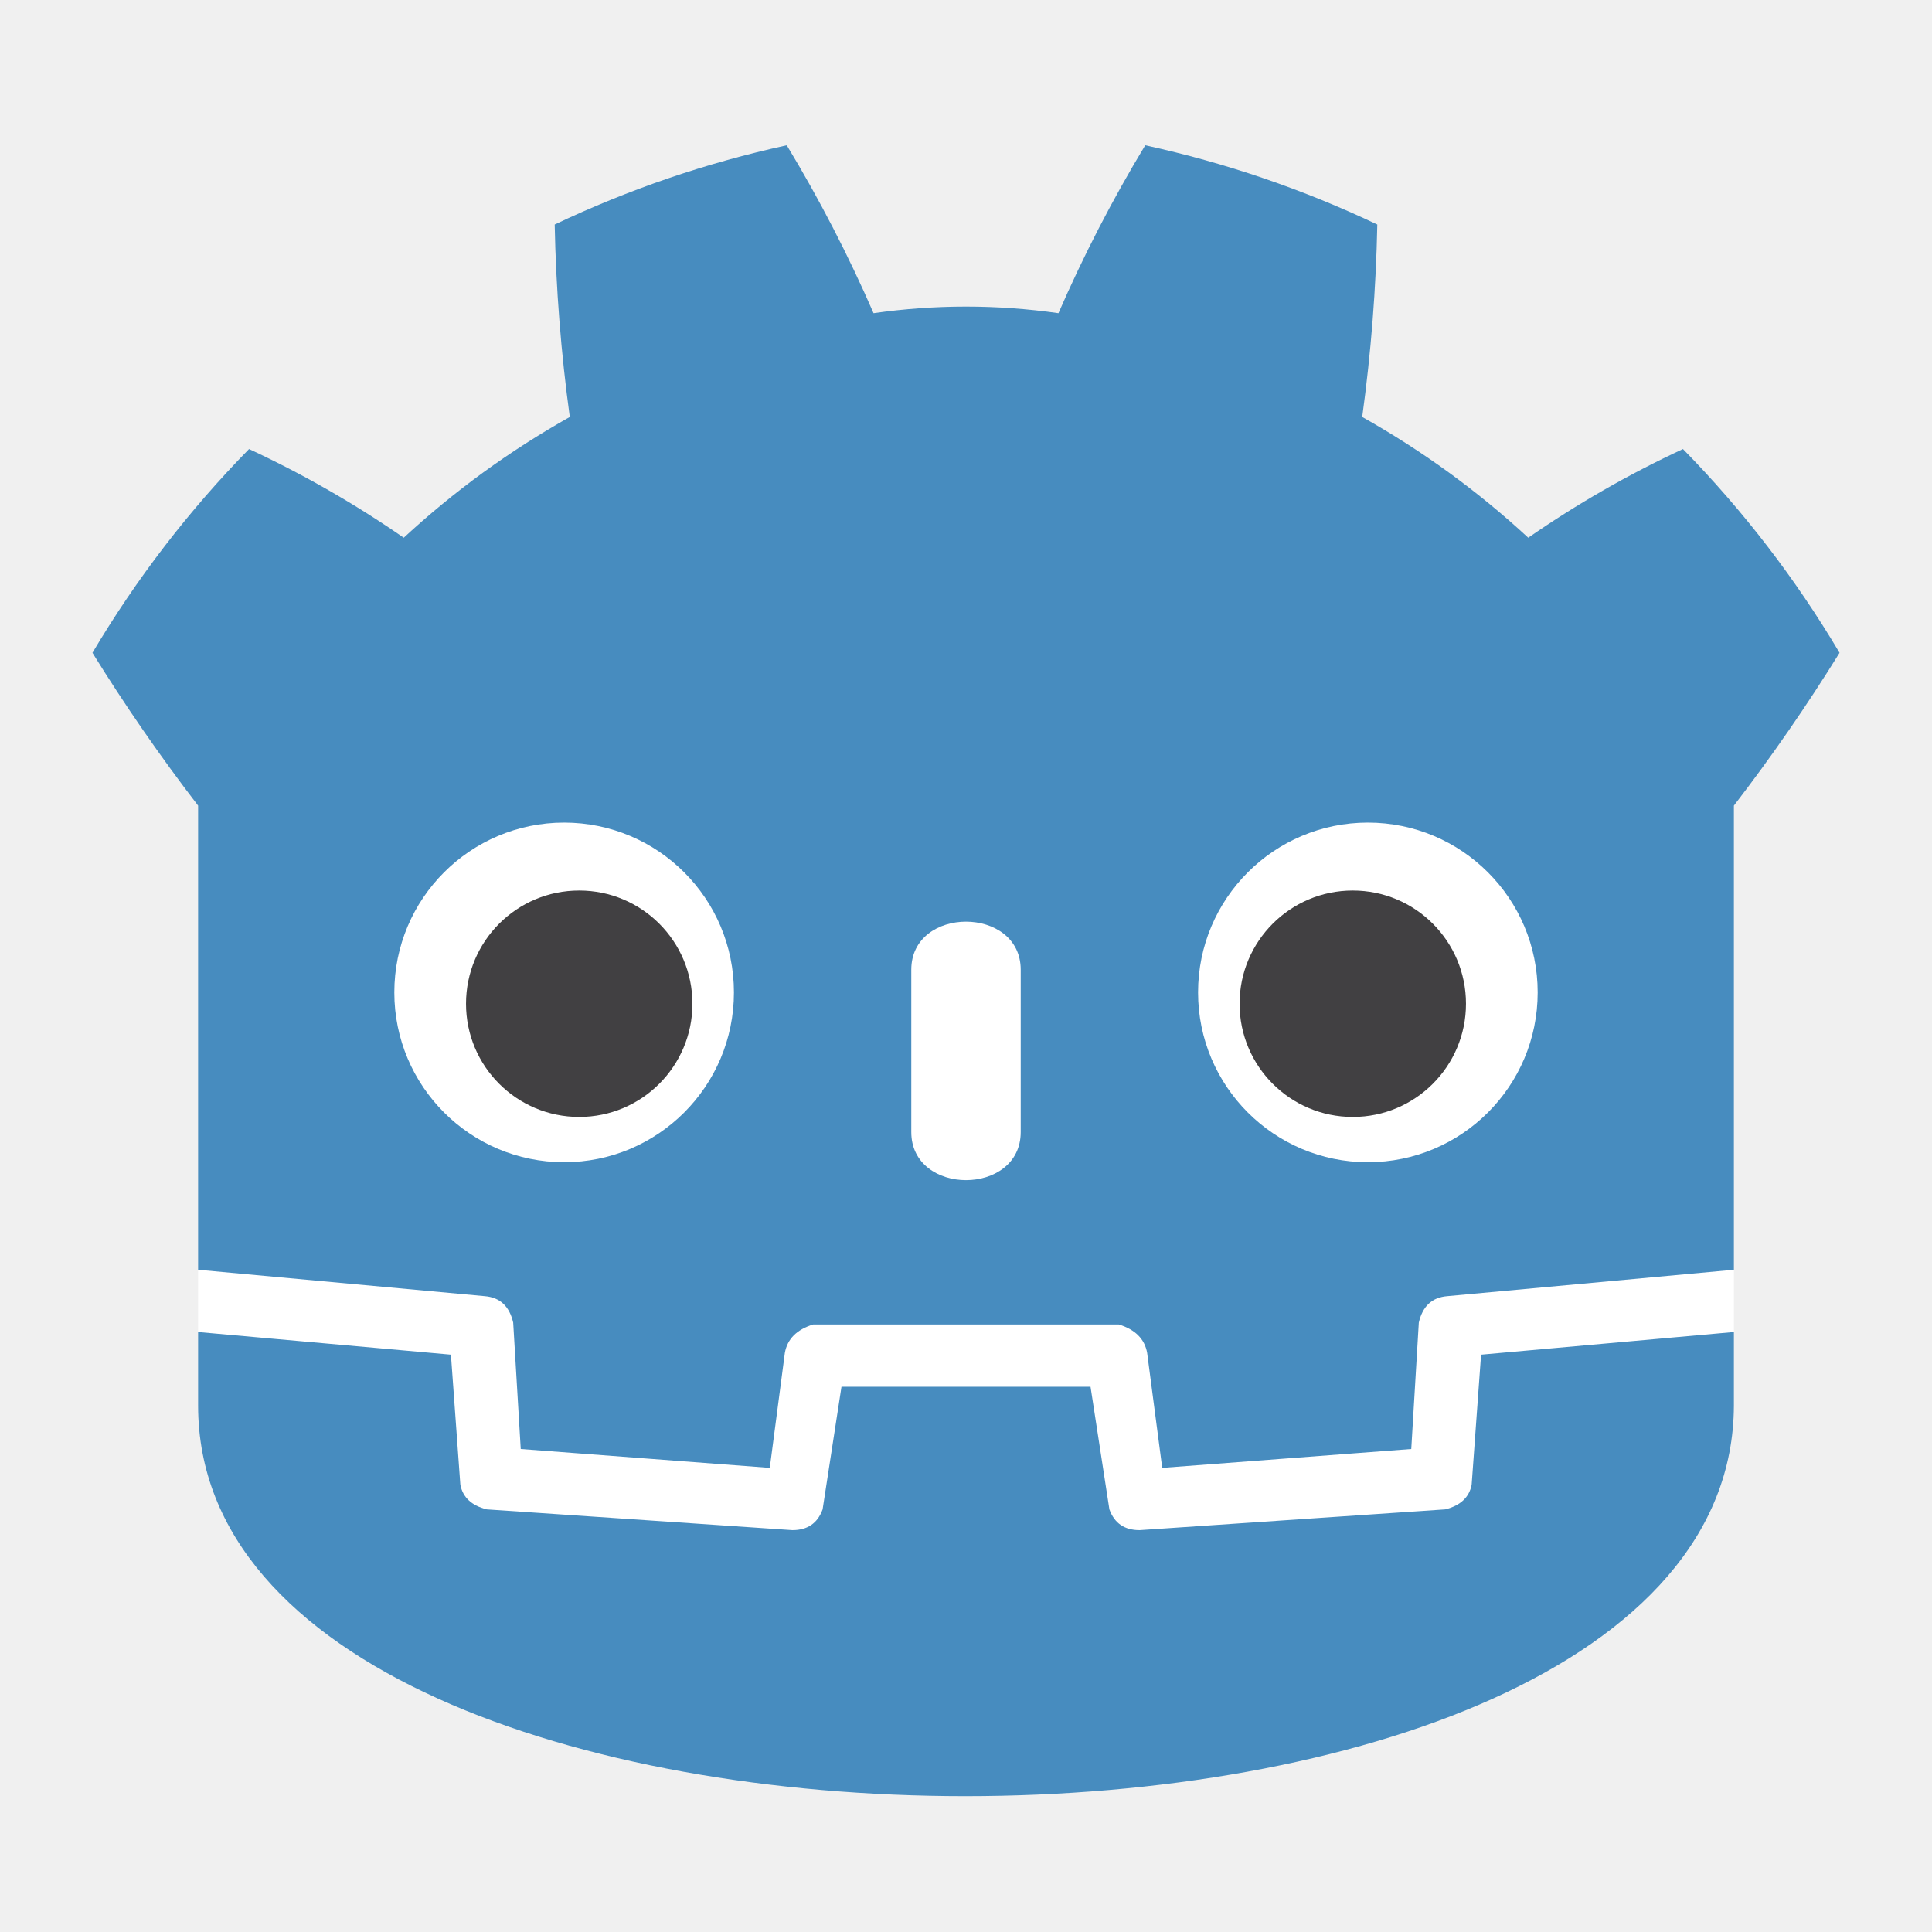
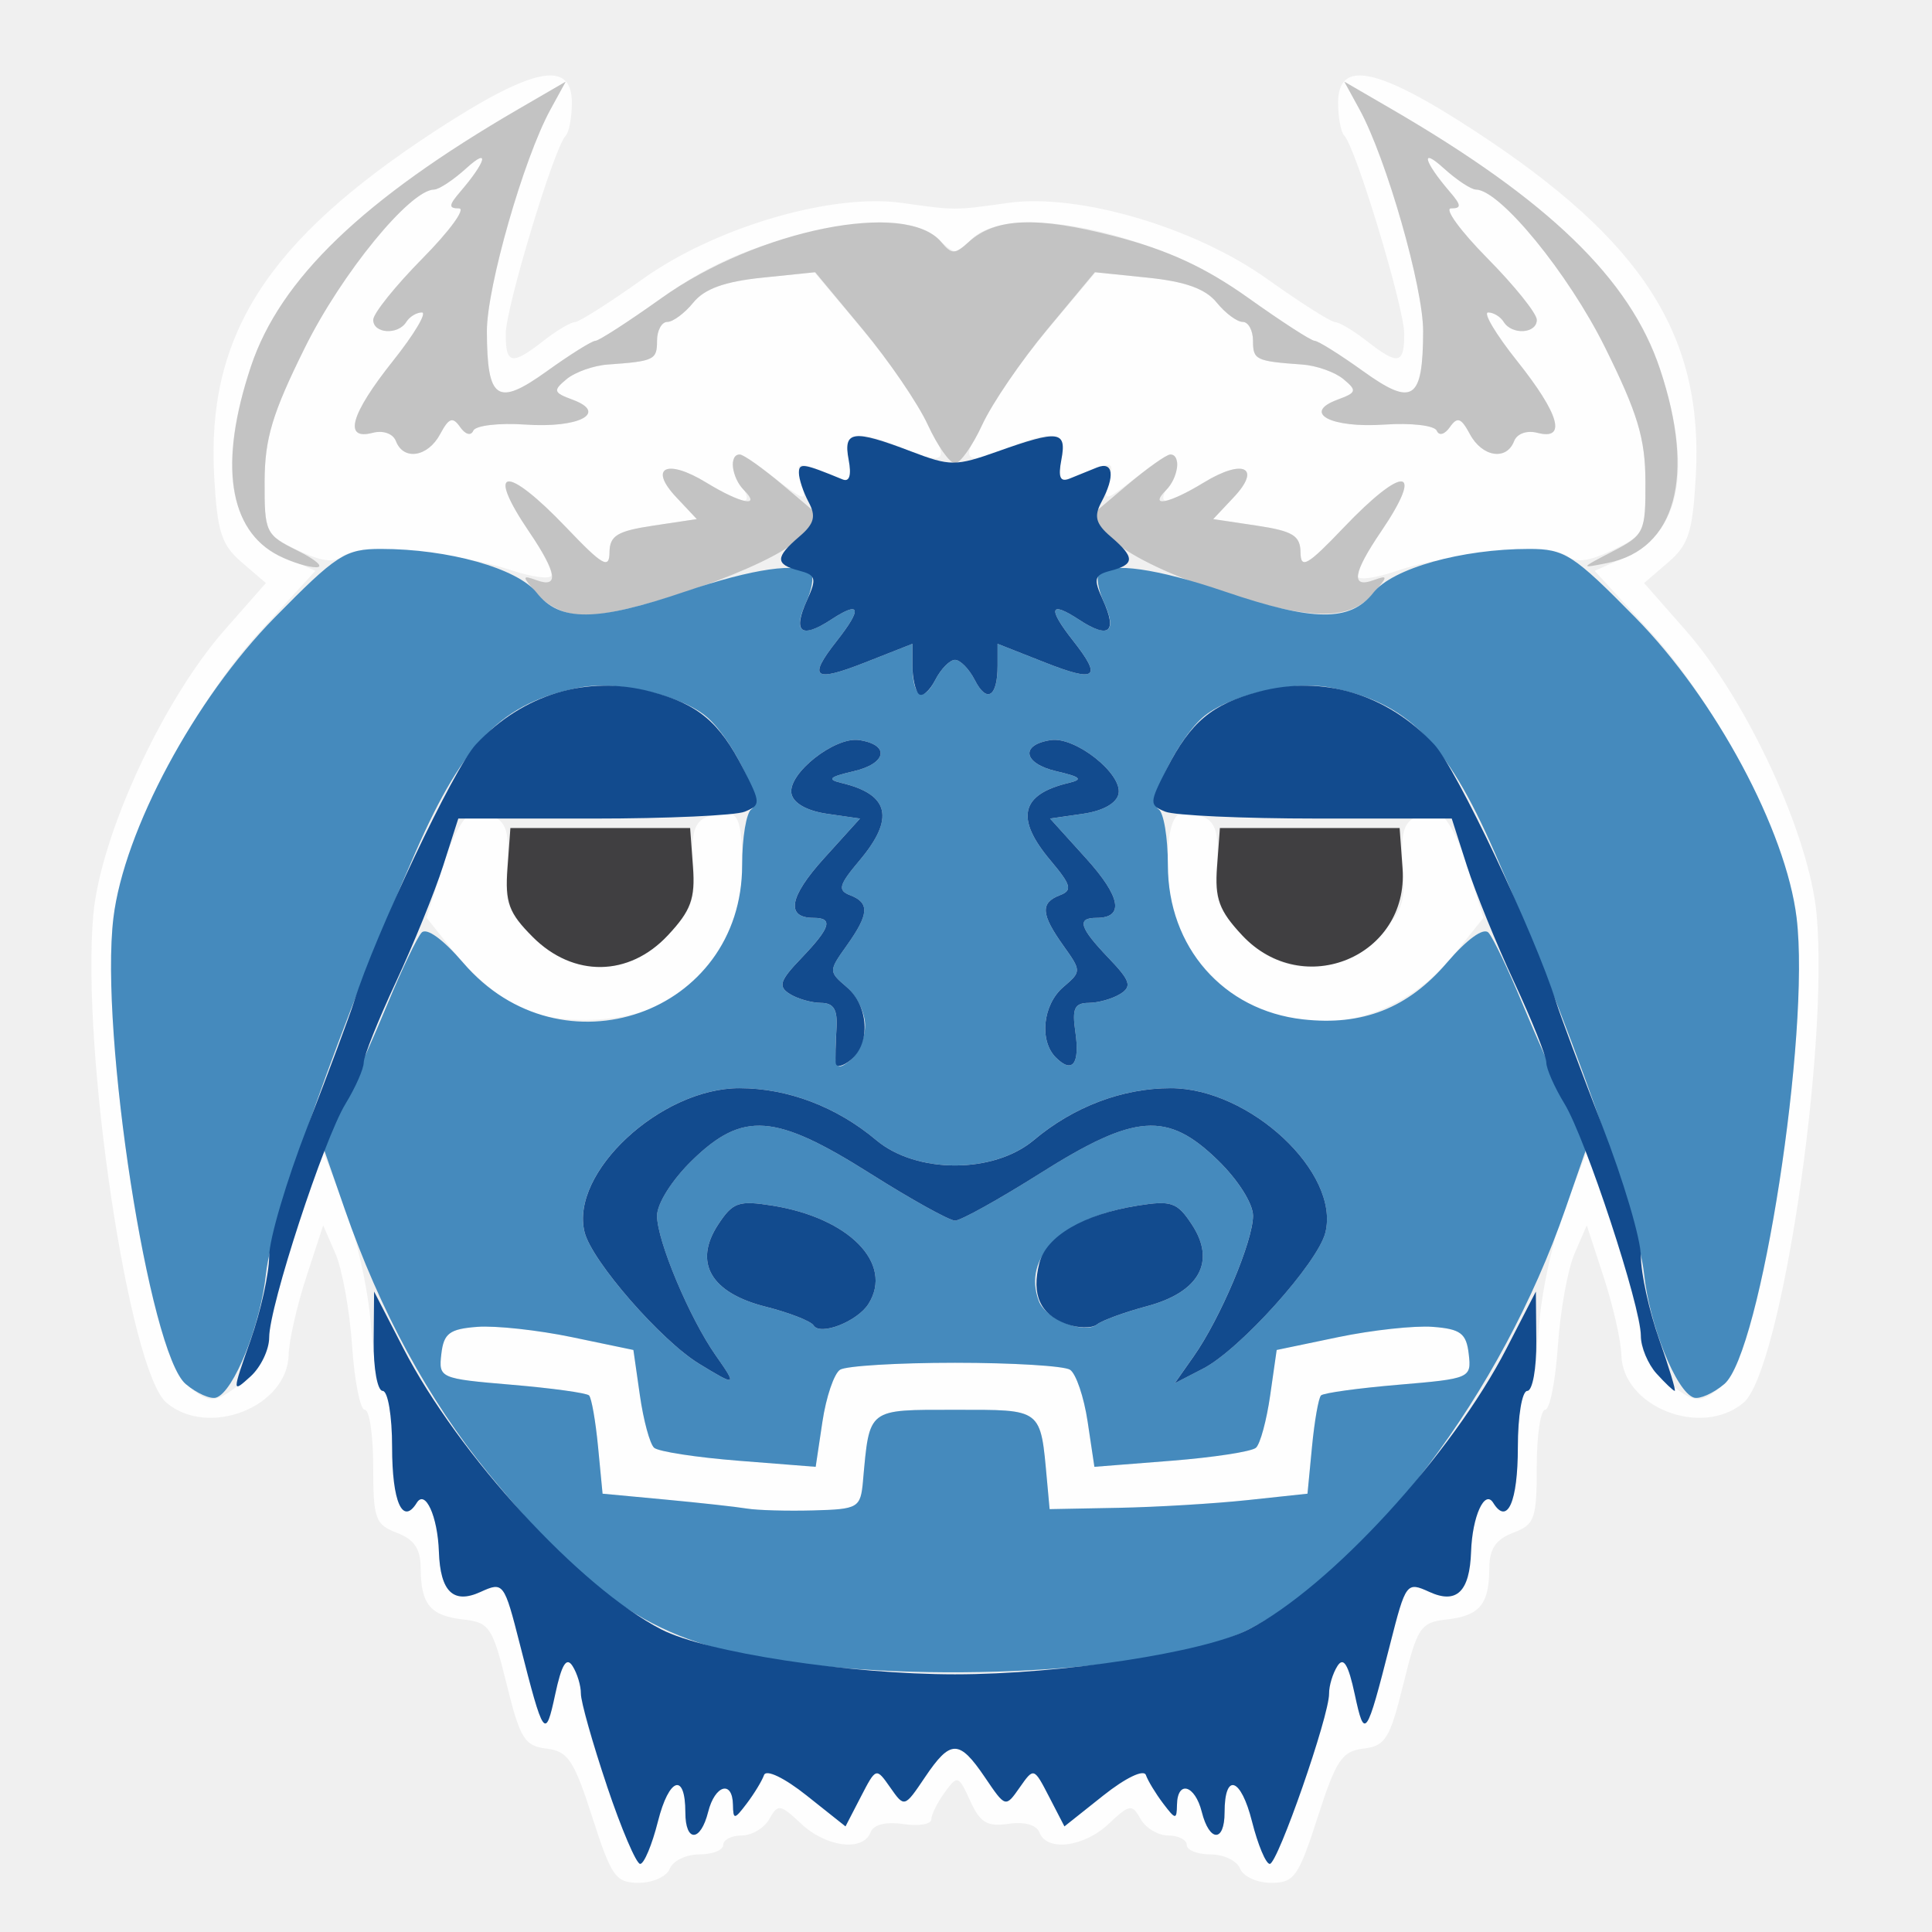
- <svg xmlns="http://www.w3.org/2000/svg" width="1024" height="1024">
-   <g fill="#fff">
-     <path d="M105 673v33q407 354 814 0v-33z" />
-     <path fill="#478cbf" d="m105 673 152 14q12 1 15 14l4 67 132 10 8-61q2-11 15-15h162q13 4 15 15l8 61 132-10 4-67q3-13 15-14l152-14V427q30-39 56-81-35-59-83-108-43 20-82 47-40-37-88-64 7-51 8-102-59-28-123-42-26 43-46 89-49-7-98 0-20-46-46-89-64 14-123 42 1 51 8 102-48 27-88 64-39-27-82-47-48 49-83 108 26 42 56 81zm0 33v39c0 276 813 276 814 0v-39l-134 12-5 69q-2 10-14 13l-162 11q-12 0-16-11l-10-65H446l-10 65q-4 11-16 11l-162-11q-12-3-14-13l-5-69z" />
-     <path d="M483 600c0 34 58 34 58 0v-86c0-34-58-34-58 0z" />
-     <circle cx="725" cy="526" r="90" />
-     <circle cx="299" cy="526" r="90" />
-   </g>
-   <g fill="#414042">
-     <circle cx="307" cy="532" r="60" />
-     <circle cx="717" cy="532" r="60" />
+ <svg xmlns="http://www.w3.org/2000/svg" width="1024" height="1024" version="1.1" id="svg6">
+   <defs id="defs6" />
+   <g id="g4-5" transform="matrix(5.980922,0,0,5.980922,-123.4515,-337.3147)" style="display:inline">
+     <path style="display:inline;fill:#fefefe" d="m 73.13,217.435 c -1.63,-5.06 -2.157,-5.85 -4.06,-6.078 -1.94,-0.233 -2.34,-0.879 -3.532,-5.711 -1.251,-5.071 -1.519,-5.469 -3.856,-5.734 -2.917,-0.331 -3.745,-1.333 -3.762,-4.556 -0.009,-1.704 -0.574,-2.539 -2.109,-3.123 -1.915,-0.728 -2.096,-1.232 -2.096,-5.848 0,-2.778 -0.335,-5.051 -0.744,-5.051 -0.409,0 -0.916,-2.546 -1.127,-5.659 -0.211,-3.112 -0.873,-6.791 -1.473,-8.174 l -1.09,-2.515 -1.505,4.611 c -0.828,2.536 -1.528,5.621 -1.556,6.855 -0.106,4.636 -7.109,7.387 -10.828,4.253 -3.306,-2.786 -7.566,-31.202 -6.482,-43.237 0.635,-7.048 6.15,-19.008 11.648,-25.256 l 3.645,-4.143 -2.128,-1.831 c -1.814,-1.56 -2.176,-2.682 -2.452,-7.59 -0.702,-12.491 4.641,-20.87 19.515,-30.601 8.692,-5.686 12.18,-6.415 12.18,-2.545 0,1.306 -0.248,2.624 -0.552,2.927 -1.004,1.004 -5.296,15.194 -5.307,17.543 -0.012,2.723 0.535,2.825 3.343,0.629 1.153,-0.902 2.406,-1.648 2.784,-1.658 0.378,-0.01 3.081,-1.726 6.006,-3.813 6.454,-4.606 16.757,-7.629 22.993,-6.748 4.722,0.668 4.649,0.668 9.371,0 6.236,-0.882 16.538,2.142 22.993,6.748 2.925,2.087 5.627,3.803 6.006,3.813 0.378,0.01 1.631,0.756 2.784,1.658 2.808,2.197 3.355,2.094 3.343,-0.629 -0.01,-2.349 -4.303,-16.539 -5.307,-17.543 -0.303,-0.303 -0.552,-1.621 -0.552,-2.927 0,-3.87 3.488,-3.142 12.18,2.545 14.874,9.731 20.218,18.11 19.515,30.601 -0.276,4.908 -0.639,6.03 -2.452,7.59 l -2.128,1.831 3.645,4.143 c 5.498,6.248 11.014,18.207 11.648,25.256 1.083,12.035 -3.177,40.451 -6.482,43.237 -3.718,3.135 -10.722,0.384 -10.828,-4.253 -0.028,-1.235 -0.728,-4.319 -1.556,-6.855 l -1.505,-4.611 -1.09,2.515 c -0.6,1.383 -1.262,5.061 -1.473,8.174 -0.211,3.112 -0.718,5.659 -1.127,5.659 -0.409,0 -0.744,2.273 -0.744,5.051 0,4.616 -0.18,5.119 -2.096,5.848 -1.535,0.584 -2.099,1.419 -2.109,3.123 -0.018,3.223 -0.845,4.225 -3.762,4.556 -2.338,0.265 -2.606,0.664 -3.856,5.734 -1.192,4.832 -1.592,5.479 -3.532,5.711 -1.903,0.228 -2.431,1.018 -4.06,6.078 -1.705,5.294 -2.076,5.816 -4.133,5.816 -1.243,0 -2.477,-0.566 -2.743,-1.258 -0.265,-0.692 -1.438,-1.258 -2.605,-1.258 -1.167,0 -2.122,-0.377 -2.122,-0.838 0,-0.461 -0.736,-0.838 -1.635,-0.838 -0.899,0 -2.003,-0.658 -2.453,-1.462 -0.759,-1.356 -0.962,-1.326 -2.82,0.419 -2.215,2.081 -5.485,2.493 -6.144,0.773 -0.259,-0.675 -1.329,-0.975 -2.741,-0.768 -1.888,0.277 -2.515,-0.097 -3.395,-2.028 -1.039,-2.281 -1.122,-2.308 -2.263,-0.749 -0.651,0.89 -1.184,1.967 -1.184,2.392 0,0.425 -1.117,0.609 -2.483,0.409 -1.566,-0.23 -2.64,0.044 -2.908,0.743 -0.66,1.719 -3.929,1.308 -6.144,-0.773 -1.858,-1.745 -2.061,-1.776 -2.82,-0.419 -0.45,0.804 -1.554,1.462 -2.453,1.462 -0.899,0 -1.635,0.377 -1.635,0.838 0,0.461 -0.955,0.838 -2.122,0.838 -1.167,0 -2.339,0.566 -2.605,1.258 -0.265,0.692 -1.5,1.258 -2.743,1.258 -2.058,0 -2.428,-0.521 -4.133,-5.816 z m 5.82,0.377 c 0.982,-3.9 2.43,-4.376 2.43,-0.799 0,2.67 1.347,2.637 2.021,-0.05 0.6,-2.391 2.157,-2.836 2.197,-0.629 0.024,1.344 0.127,1.334 1.227,-0.119 0.66,-0.872 1.347,-2.004 1.527,-2.515 0.186,-0.531 1.804,0.246 3.773,1.811 l 3.447,2.74 1.355,-2.62 c 1.351,-2.613 1.358,-2.616 2.611,-0.828 1.254,1.79 1.258,1.789 3.076,-0.909 2.267,-3.365 3.032,-3.363 5.317,0.013 1.818,2.686 1.822,2.686 3.076,0.896 1.252,-1.788 1.259,-1.785 2.611,0.828 l 1.355,2.62 3.447,-2.74 c 1.969,-1.566 3.587,-2.342 3.773,-1.811 0.179,0.511 0.866,1.643 1.527,2.515 1.1,1.453 1.203,1.463 1.227,0.119 0.04,-2.208 1.597,-1.762 2.197,0.629 0.674,2.687 2.021,2.72 2.021,0.05 0,-3.577 1.448,-3.101 2.43,0.799 0.521,2.069 1.23,3.762 1.575,3.762 0.703,0 5.275,-13.128 5.255,-15.09 -0.007,-0.692 0.325,-1.79 0.737,-2.441 0.541,-0.855 0.97,-0.156 1.542,2.515 0.869,4.054 1.021,3.838 3.122,-4.421 1.4,-5.506 1.462,-5.588 3.503,-4.659 2.4,1.094 3.559,-0.03 3.68,-3.569 0.107,-3.129 1.207,-5.556 1.963,-4.332 1.252,2.025 2.183,-0.082 2.183,-4.939 0,-2.739 0.335,-4.981 0.744,-4.981 0.409,0 0.914,-2.546 1.123,-5.659 0.209,-3.112 1.264,-7.922 2.346,-10.689 l 1.966,-5.03 2.324,7.126 c 1.278,3.919 2.34,8.136 2.36,9.371 0.022,1.397 0.87,2.901 2.245,3.982 2.683,2.111 3.011,2.128 5.214,0.27 3.203,-2.7 7.602,-31.174 6.378,-41.288 -0.824,-6.81 -6.96,-18.816 -12.968,-25.373 l -4.932,-5.383 2.669,-1.179 c 5.025,-2.221 6.05,-7.912 3.047,-16.925 -2.582,-7.751 -9.929,-14.813 -23.767,-22.847 l -4.127,-2.396 1.352,2.47 c 2.372,4.333 5.644,15.759 5.631,19.659 -0.021,6.094 -0.915,6.688 -5.314,3.529 -2.063,-1.481 -3.998,-2.693 -4.301,-2.693 -0.303,0 -2.938,-1.703 -5.855,-3.785 -8.518,-6.079 -21.685,-8.72 -24.794,-4.974 -0.926,1.116 -1.2,1.115 -2.445,-0.012 -2.366,-2.141 -6.033,-2.284 -12.905,-0.504 -4.748,1.23 -8.061,2.761 -11.887,5.491 -2.917,2.082 -5.552,3.785 -5.855,3.785 -0.303,0 -2.239,1.212 -4.301,2.693 -4.399,3.159 -5.293,2.565 -5.314,-3.529 -0.013,-3.899 3.26,-15.325 5.631,-19.659 l 1.352,-2.47 -4.127,2.396 C 52.805,74.067 45.458,81.129 42.876,88.88 c -3.003,9.012 -1.978,14.704 3.047,16.925 l 2.669,1.179 -4.932,5.383 c -6.008,6.557 -12.144,18.563 -12.968,25.373 -1.224,10.114 3.175,38.588 6.378,41.288 2.203,1.857 2.531,1.84 5.214,-0.27 1.375,-1.082 2.222,-2.585 2.245,-3.982 0.02,-1.235 1.082,-5.451 2.36,-9.371 l 2.324,-7.126 1.966,5.03 c 1.082,2.767 2.137,7.577 2.346,10.689 0.209,3.112 0.714,5.659 1.123,5.659 0.409,0 0.744,2.241 0.744,4.981 0,4.858 0.931,6.964 2.183,4.939 0.756,-1.224 1.856,1.203 1.963,4.332 0.121,3.539 1.28,4.663 3.68,3.569 2.041,-0.93 2.103,-0.847 3.503,4.659 2.1,8.259 2.253,8.476 3.122,4.421 0.572,-2.671 1.001,-3.37 1.542,-2.515 0.412,0.651 0.744,1.75 0.737,2.441 -0.02,1.962 4.552,15.09 5.255,15.09 0.345,0 1.054,-1.693 1.575,-3.762 z m 7.879,-27.727 c -0.922,-0.153 -4.178,-0.512 -7.234,-0.798 l -5.558,-0.52 -0.399,-4.154 c -0.22,-2.285 -0.579,-4.334 -0.799,-4.554 -0.22,-0.22 -3.312,-0.646 -6.871,-0.947 -6.357,-0.537 -6.467,-0.586 -6.219,-2.726 0.213,-1.831 0.722,-2.215 3.187,-2.403 1.614,-0.123 5.386,0.287 8.383,0.912 l 5.449,1.136 0.576,4.023 c 0.317,2.213 0.882,4.301 1.258,4.641 0.375,0.34 3.751,0.859 7.501,1.154 l 6.819,0.537 0.598,-3.994 c 0.329,-2.197 1.033,-4.271 1.564,-4.61 0.531,-0.339 5.116,-0.616 10.188,-0.616 5.072,0 9.656,0.277 10.188,0.616 0.531,0.339 1.235,2.413 1.564,4.61 l 0.598,3.994 6.819,-0.537 c 3.751,-0.295 7.126,-0.815 7.501,-1.154 0.375,-0.34 0.941,-2.428 1.258,-4.641 l 0.576,-4.023 5.449,-1.136 c 2.997,-0.625 6.77,-1.035 8.383,-0.912 2.465,0.188 2.975,0.572 3.187,2.403 0.249,2.14 0.138,2.188 -6.219,2.726 -3.56,0.301 -6.652,0.727 -6.872,0.947 -0.22,0.22 -0.579,2.269 -0.799,4.554 l -0.399,4.154 -5.296,0.567 c -2.913,0.312 -8.055,0.62 -11.426,0.685 l -6.13,0.117 -0.23,-2.515 c -0.592,-6.477 -0.347,-6.288 -8.154,-6.288 -7.807,0 -7.562,-0.189 -8.154,6.288 -0.22,2.411 -0.403,2.52 -4.422,2.629 -2.305,0.063 -4.946,-0.012 -5.868,-0.165 z M 66.349,145.541 c -1.581,-0.832 -4.007,-2.931 -5.391,-4.663 l -2.516,-3.15 1.452,-4.605 c 0.828,-2.628 1.944,-4.605 2.598,-4.605 2.803,0 3.389,0.872 3.092,4.604 -0.259,3.251 0.035,4.076 2.236,6.276 3.651,3.651 8.547,3.591 12.038,-0.147 2.122,-2.271 2.46,-3.229 2.217,-6.276 -0.286,-3.592 0.325,-4.457 3.146,-4.457 0.878,0 1.189,1.172 1.189,4.487 0,4.918 -1.935,8.669 -6.043,11.712 -3.202,2.372 -10.287,2.788 -14.017,0.824 z M 132.519,146.02 c -2.705,-1.079 -5.717,-3.909 -7.206,-6.771 -1.599,-3.074 -1.592,-10.73 0.011,-10.73 2.821,0 3.432,0.865 3.146,4.457 -0.242,3.048 0.096,4.005 2.217,6.276 3.492,3.738 8.387,3.797 12.038,0.147 2.201,-2.201 2.494,-3.025 2.236,-6.276 -0.297,-3.732 0.289,-4.604 3.092,-4.604 0.654,0 1.769,1.977 2.598,4.605 l 1.452,4.605 -2.516,3.15 c -4.335,5.426 -11.182,7.489 -17.068,5.142 z M 65.87,106.906 c -4.693,-1.569 -13.55,-2.299 -14.86,-1.224 -0.76,0.623 -1.916,0.47 -4.002,-0.529 -2.839,-1.359 -2.934,-1.556 -2.918,-6.091 0.013,-3.808 0.684,-6.035 3.581,-11.881 3.25,-6.559 9.304,-13.96 11.44,-13.984 0.431,-0.005 1.718,-0.858 2.86,-1.895 2.104,-1.912 1.758,-0.59 -0.548,2.096 -1.021,1.189 -1.042,1.467 -0.111,1.467 0.632,0 -0.818,1.992 -3.223,4.428 -2.405,2.435 -4.373,4.887 -4.373,5.449 0,1.228 2.203,1.366 2.934,0.183 0.285,-0.461 0.905,-0.838 1.378,-0.838 0.473,0 -0.681,1.936 -2.565,4.301 -3.757,4.718 -4.417,7.052 -1.802,6.368 0.938,-0.245 1.811,0.067 2.07,0.741 0.671,1.747 2.828,1.403 3.914,-0.625 0.777,-1.451 1.112,-1.57 1.77,-0.629 0.464,0.664 0.964,0.802 1.167,0.323 0.195,-0.461 2.278,-0.705 4.628,-0.542 4.749,0.329 7.336,-1.035 4.179,-2.202 -1.714,-0.634 -1.764,-0.807 -0.534,-1.828 0.747,-0.62 2.384,-1.201 3.637,-1.29 4.133,-0.295 4.374,-0.411 4.374,-2.102 0,-0.922 0.411,-1.677 0.914,-1.677 0.502,0 1.54,-0.772 2.305,-1.717 0.981,-1.21 2.769,-1.858 6.061,-2.197 l 4.669,-0.481 3.78,4.503 c 4.143,4.935 7.422,10.029 7.422,11.529 0,0.665 -0.935,0.57 -3.037,-0.309 -4.471,-1.868 -5.619,-1.672 -5.132,0.876 0.303,1.586 0.11,2.023 -0.741,1.677 -4.031,-1.639 -3.95,-1.645 -3.447,0.279 0.476,1.822 0.417,1.813 -2.435,-0.362 -3.15,-2.403 -4.639,-2.157 -2.984,0.492 1.302,2.085 0.468,2.069 -3.023,-0.06 -3.493,-2.13 -5.124,-1.328 -2.651,1.303 l 1.826,1.943 -3.858,0.579 c -3.192,0.479 -3.862,0.888 -3.878,2.37 -0.016,1.514 -0.607,1.175 -3.819,-2.191 -5.412,-5.672 -7.227,-5.407 -3.231,0.473 1.184,1.742 2.033,3.444 1.886,3.782 -0.147,0.338 -1.775,0.109 -3.62,-0.507 z m 75.032,0.511 c 0,-0.432 0.943,-2.173 2.096,-3.869 3.942,-5.801 2.085,-6.021 -3.288,-0.39 -3.211,3.366 -3.802,3.705 -3.819,2.191 -0.016,-1.482 -0.686,-1.891 -3.878,-2.37 l -3.858,-0.579 1.826,-1.943 c 2.472,-2.631 0.841,-3.433 -2.651,-1.303 -3.491,2.128 -4.326,2.145 -3.023,0.06 1.655,-2.65 0.166,-2.895 -2.984,-0.492 -2.852,2.176 -2.912,2.184 -2.435,0.362 0.503,-1.924 0.584,-1.918 -3.447,-0.279 -0.851,0.346 -1.044,-0.091 -0.741,-1.677 0.487,-2.548 -0.661,-2.744 -5.132,-0.876 -2.102,0.878 -3.037,0.973 -3.037,0.309 0,-1.5 3.279,-6.594 7.422,-11.529 l 3.78,-4.503 4.669,0.481 c 3.291,0.339 5.08,0.987 6.061,2.197 0.766,0.944 1.803,1.717 2.305,1.717 0.502,0 0.914,0.755 0.914,1.677 0,1.691 0.241,1.807 4.374,2.102 1.253,0.089 2.889,0.67 3.637,1.29 1.23,1.021 1.18,1.194 -0.534,1.828 -3.157,1.168 -0.569,2.531 4.179,2.202 2.35,-0.163 4.433,0.081 4.628,0.542 0.203,0.479 0.703,0.341 1.167,-0.323 0.658,-0.942 0.993,-0.823 1.77,0.629 1.085,2.028 3.243,2.372 3.914,0.625 0.258,-0.673 1.131,-0.986 2.07,-0.741 2.615,0.684 1.955,-1.65 -1.802,-6.368 -1.884,-2.366 -3.038,-4.301 -2.565,-4.301 0.473,0 1.093,0.377 1.378,0.838 0.731,1.183 2.934,1.045 2.934,-0.183 0,-0.562 -1.968,-3.014 -4.373,-5.449 -2.405,-2.435 -3.856,-4.428 -3.223,-4.428 0.931,0 0.91,-0.278 -0.111,-1.467 -2.307,-2.686 -2.652,-4.008 -0.548,-2.096 1.142,1.037 2.428,1.89 2.86,1.895 2.136,0.025 8.189,7.425 11.44,13.984 2.897,5.846 3.568,8.073 3.581,11.881 0.015,4.535 -0.079,4.732 -2.918,6.091 -2.087,0.999 -3.243,1.152 -4.002,0.529 -1.347,-1.105 -10.395,-0.318 -15.138,1.316 -1.922,0.662 -3.495,0.851 -3.495,0.419 z" id="path8" />
+     <path style="display:inline;fill:#c3c3c3" d="m 68.306,109.094 c -1.434,-1.633 -1.447,-1.764 -0.13,-1.284 2.037,0.743 1.833,-0.64 -0.629,-4.262 -3.942,-5.801 -2.085,-6.021 3.288,-0.39 3.211,3.366 3.802,3.705 3.819,2.191 0.016,-1.482 0.686,-1.891 3.878,-2.37 l 3.858,-0.579 -1.826,-1.943 c -2.472,-2.631 -0.841,-3.433 2.651,-1.303 3.072,1.873 4.924,2.254 3.362,0.692 -1.114,-1.114 -1.361,-3.193 -0.377,-3.173 0.346,0.007 2.076,1.237 3.845,2.734 l 3.216,2.721 -1.959,2.087 c -2.14,2.28 -14.575,6.698 -18.855,6.698 -1.561,0 -3.162,-0.703 -4.142,-1.819 z m 59.602,-0.562 c -3.887,-1.293 -7.53,-3.108 -8.665,-4.317 l -1.959,-2.087 3.216,-2.721 c 1.769,-1.497 3.499,-2.727 3.845,-2.734 0.984,-0.02 0.737,2.059 -0.377,3.173 -1.562,1.562 0.29,1.181 3.362,-0.692 3.493,-2.13 5.124,-1.328 2.651,1.303 l -1.826,1.943 3.858,0.579 c 3.192,0.479 3.862,0.888 3.878,2.37 0.016,1.514 0.607,1.175 3.819,-2.191 5.372,-5.631 7.229,-5.411 3.288,0.39 -2.462,3.623 -2.666,5.005 -0.629,4.262 1.317,-0.48 1.304,-0.349 -0.13,1.284 -2.121,2.416 -5.813,2.271 -14.331,-0.562 z M 45.347,105.645 C 40.886,103.387 40.014,97.471 42.876,88.88 45.458,81.129 52.805,74.067 66.643,66.033 l 4.127,-2.396 -1.352,2.47 c -2.372,4.333 -5.644,15.759 -5.631,19.659 0.021,6.094 0.915,6.688 5.314,3.529 2.063,-1.481 3.998,-2.693 4.301,-2.693 0.303,0 2.938,-1.703 5.855,-3.785 8.518,-6.079 21.685,-8.72 24.794,-4.974 0.926,1.116 1.2,1.115 2.445,-0.012 2.366,-2.141 6.033,-2.284 12.905,-0.504 4.748,1.23 8.061,2.761 11.887,5.491 2.917,2.082 5.552,3.785 5.855,3.785 0.303,0 2.239,1.212 4.301,2.693 4.399,3.159 5.293,2.565 5.314,-3.529 0.013,-3.899 -3.26,-15.325 -5.631,-19.659 l -1.352,-2.47 4.127,2.396 c 13.996,8.126 21.176,15.074 23.851,23.083 3.16,9.46 1.408,15.95 -4.634,17.168 -2.492,0.502 -2.488,0.493 0.419,-1.015 2.826,-1.466 2.934,-1.695 2.918,-6.208 -0.013,-3.808 -0.684,-6.035 -3.581,-11.881 -3.25,-6.559 -9.304,-13.96 -11.44,-13.984 -0.431,-0.005 -1.718,-0.858 -2.86,-1.895 -2.104,-1.912 -1.758,-0.59 0.548,2.096 1.021,1.189 1.042,1.467 0.111,1.467 -0.632,0 0.818,1.992 3.223,4.428 2.405,2.435 4.373,4.887 4.373,5.449 0,1.228 -2.203,1.366 -2.934,0.183 -0.285,-0.461 -0.905,-0.838 -1.378,-0.838 -0.473,0 0.681,1.936 2.565,4.301 3.757,4.718 4.417,7.052 1.802,6.368 -0.938,-0.245 -1.811,0.067 -2.07,0.741 -0.67,1.747 -2.828,1.403 -3.914,-0.625 -0.777,-1.451 -1.112,-1.57 -1.77,-0.629 -0.464,0.664 -0.964,0.802 -1.167,0.323 -0.195,-0.461 -2.278,-0.705 -4.628,-0.542 -4.749,0.329 -7.336,-1.035 -4.179,-2.202 1.714,-0.634 1.764,-0.807 0.534,-1.828 -0.747,-0.62 -2.384,-1.201 -3.637,-1.29 -4.133,-0.295 -4.374,-0.411 -4.374,-2.102 0,-0.922 -0.411,-1.677 -0.914,-1.677 -0.502,0 -1.54,-0.772 -2.305,-1.717 -0.984,-1.213 -2.771,-1.859 -6.094,-2.201 l -4.702,-0.484 -4.196,5.043 c -2.308,2.773 -4.908,6.584 -5.777,8.467 -0.869,1.883 -1.958,3.424 -2.419,3.424 -0.461,0 -1.55,-1.541 -2.419,-3.424 -0.869,-1.883 -3.469,-5.693 -5.777,-8.467 l -4.196,-5.043 -4.702,0.484 c -3.323,0.342 -5.111,0.988 -6.094,2.201 -0.766,0.944 -1.803,1.717 -2.305,1.717 -0.502,0 -0.914,0.755 -0.914,1.677 0,1.691 -0.241,1.807 -4.374,2.102 -1.253,0.089 -2.889,0.67 -3.637,1.29 -1.23,1.021 -1.18,1.194 0.534,1.828 3.157,1.168 0.569,2.531 -4.179,2.202 -2.35,-0.163 -4.433,0.081 -4.628,0.542 -0.203,0.479 -0.703,0.341 -1.167,-0.323 -0.658,-0.942 -0.993,-0.823 -1.77,0.629 -1.085,2.028 -3.243,2.372 -3.914,0.625 -0.258,-0.673 -1.131,-0.986 -2.07,-0.741 -2.615,0.684 -1.955,-1.65 1.802,-6.368 1.884,-2.366 3.038,-4.301 2.565,-4.301 -0.473,0 -1.093,0.377 -1.378,0.838 -0.731,1.183 -2.934,1.045 -2.934,-0.183 0,-0.562 1.968,-3.014 4.373,-5.449 2.405,-2.435 3.856,-4.428 3.223,-4.428 -0.931,0 -0.91,-0.278 0.111,-1.467 2.307,-2.686 2.652,-4.008 0.548,-2.096 -1.142,1.037 -2.428,1.89 -2.86,1.895 -2.136,0.025 -8.189,7.425 -11.44,13.984 -2.897,5.846 -3.568,8.073 -3.581,11.881 -0.015,4.527 0.084,4.735 2.918,6.133 1.614,0.796 2.368,1.459 1.677,1.474 -0.692,0.015 -2.193,-0.446 -3.337,-1.024 z" id="path7" />
+     <path style="display:inline;fill:#458abd" d="M 89.763,203.584 C 78.807,201.986 73.299,198.439 63.89,186.925 58.61,180.463 54.315,172.561 51.192,163.563 l -1.949,-5.615 1.756,-3.607 c 0.966,-1.984 2.773,-6.059 4.016,-9.056 1.243,-2.997 2.587,-5.804 2.987,-6.238 0.436,-0.474 1.907,0.591 3.682,2.664 8.704,10.168 24.725,4.559 24.725,-8.657 0,-2.441 0.374,-4.669 0.832,-4.952 1.001,-0.619 -1.617,-6.074 -3.887,-8.1 -2.194,-1.958 -7.939,-3.324 -11.293,-2.685 -6.855,1.306 -10.258,4.703 -14.579,14.553 -6.412,14.616 -12.755,32.499 -13.273,37.422 -0.479,4.545 -2.858,10.457 -4.41,10.959 -0.507,0.164 -1.72,-0.375 -2.695,-1.197 -3.236,-2.726 -7.644,-31.13 -6.412,-41.316 0.936,-7.739 7.202,-19.411 14.283,-26.608 5.5,-5.59 6.27,-6.087 9.419,-6.087 5.977,0 12.11,1.723 13.806,3.879 2.048,2.604 5.288,2.578 13.18,-0.107 5.981,-2.034 10.092,-2.623 11.122,-1.593 0.277,0.277 0.09,1.41 -0.416,2.519 -1.233,2.707 -0.415,3.283 2.215,1.56 2.597,-1.702 2.777,-1.008 0.492,1.897 -2.585,3.286 -2.038,3.7 2.515,1.905 l 4.192,-1.652 v 1.944 c 0,2.762 0.952,3.357 2.021,1.265 0.502,-0.983 1.29,-1.787 1.752,-1.787 0.461,0 1.249,0.804 1.752,1.787 1.069,2.093 2.021,1.497 2.021,-1.265 v -1.944 l 4.192,1.652 c 4.553,1.795 5.1,1.381 2.515,-1.905 -2.285,-2.905 -2.105,-3.598 0.492,-1.897 2.63,1.723 3.449,1.147 2.215,-1.56 -0.505,-1.109 -0.692,-2.242 -0.416,-2.519 1.03,-1.03 5.141,-0.441 11.122,1.593 7.892,2.684 11.132,2.71 13.18,0.107 1.696,-2.156 7.829,-3.879 13.806,-3.879 3.149,0 3.919,0.498 9.419,6.087 7.082,7.198 13.347,18.869 14.283,26.608 1.232,10.186 -3.176,38.59 -6.412,41.316 -0.976,0.822 -2.189,1.361 -2.695,1.197 -1.552,-0.502 -3.931,-6.414 -4.41,-10.959 -0.519,-4.923 -6.861,-22.806 -13.273,-37.422 -4.321,-9.85 -7.724,-13.247 -14.579,-14.553 -3.355,-0.639 -9.1,0.727 -11.293,2.685 -2.27,2.026 -4.888,7.481 -3.887,8.1 0.458,0.283 0.832,2.511 0.832,4.952 0,7.274 4.904,12.883 11.961,13.678 5.283,0.595 9.314,-0.991 12.765,-5.021 1.775,-2.074 3.246,-3.138 3.682,-2.664 0.4,0.434 1.744,3.241 2.987,6.238 1.243,2.997 3.05,7.072 4.016,9.056 l 1.756,3.607 -1.949,5.615 c -5.642,16.258 -17.255,31.668 -28.06,37.234 -6.915,3.562 -26.984,4.909 -41.53,2.787 z m 7.356,-15.963 c 0.592,-6.477 0.347,-6.288 8.154,-6.288 7.807,0 7.562,-0.189 8.154,6.288 l 0.23,2.515 6.13,-0.117 c 3.371,-0.065 8.513,-0.373 11.426,-0.685 l 5.296,-0.567 0.399,-4.154 c 0.22,-2.285 0.579,-4.334 0.799,-4.554 0.22,-0.22 3.312,-0.646 6.872,-0.947 6.357,-0.537 6.467,-0.586 6.219,-2.726 -0.213,-1.831 -0.722,-2.215 -3.187,-2.403 -1.614,-0.123 -5.386,0.287 -8.383,0.912 l -5.449,1.136 -0.576,4.023 c -0.317,2.213 -0.882,4.301 -1.258,4.641 -0.375,0.34 -3.751,0.859 -7.501,1.154 l -6.819,0.537 -0.598,-3.994 c -0.329,-2.197 -1.033,-4.271 -1.564,-4.61 -0.531,-0.339 -5.116,-0.616 -10.188,-0.616 -5.072,0 -9.656,0.277 -10.188,0.616 -0.531,0.339 -1.235,2.413 -1.564,4.61 l -0.598,3.994 -6.819,-0.537 c -3.751,-0.295 -7.126,-0.815 -7.501,-1.154 -0.375,-0.34 -0.941,-2.428 -1.258,-4.641 l -0.576,-4.023 -5.449,-1.136 c -2.997,-0.625 -6.77,-1.035 -8.383,-0.912 -2.465,0.188 -2.975,0.572 -3.187,2.403 -0.249,2.14 -0.138,2.188 6.219,2.726 3.56,0.301 6.652,0.727 6.871,0.947 0.22,0.22 0.579,2.269 0.799,4.554 l 0.399,4.154 5.558,0.52 c 3.057,0.286 6.312,0.645 7.234,0.798 0.922,0.153 3.563,0.227 5.868,0.165 4.018,-0.109 4.201,-0.218 4.422,-2.629 z M 84.066,176.513 c -2.321,-3.303 -5.201,-10.159 -5.201,-12.377 0,-1.084 1.334,-3.189 3.119,-4.923 4.485,-4.357 7.337,-4.146 15.743,1.162 3.651,2.305 7.046,4.192 7.545,4.192 0.499,0 3.894,-1.886 7.545,-4.192 8.406,-5.308 11.258,-5.519 15.743,-1.162 1.785,1.734 3.119,3.84 3.119,4.923 0,2.241 -2.889,9.085 -5.259,12.457 l -1.677,2.386 2.521,-1.303 c 3.257,-1.684 10.15,-9.352 10.825,-12.042 1.332,-5.305 -6.696,-12.805 -13.707,-12.805 -4.277,0 -8.613,1.645 -12.125,4.599 -3.566,3 -10.408,3 -13.973,0 -3.511,-2.955 -7.847,-4.599 -12.125,-4.599 -6.98,0 -15.038,7.5 -13.716,12.766 0.643,2.561 6.772,9.597 10.159,11.662 3.31,2.018 3.379,1.983 1.462,-0.745 z m 13.535,-4.562 c 2.251,-3.569 -1.709,-7.625 -8.507,-8.712 -3.001,-0.48 -3.516,-0.3 -4.818,1.687 -2.203,3.362 -0.647,6.045 4.217,7.27 2.097,0.528 4.008,1.274 4.245,1.659 0.584,0.945 3.88,-0.346 4.863,-1.904 z m 24.685,0.201 c 4.636,-1.239 6.129,-3.949 3.983,-7.225 -1.302,-1.987 -1.817,-2.167 -4.818,-1.687 -6.654,1.064 -10.249,4.547 -8.743,8.472 0.61,1.589 4.008,2.953 5.139,2.063 0.461,-0.363 2.458,-1.093 4.439,-1.622 z M 97.308,147.27 c 0,-1.101 -0.733,-2.629 -1.63,-3.397 -1.614,-1.382 -1.614,-1.417 0,-3.684 1.978,-2.777 2.045,-3.787 0.299,-4.457 -1.131,-0.434 -1.004,-0.898 0.838,-3.088 3.139,-3.73 2.644,-5.847 -1.604,-6.86 -1.322,-0.315 -1.094,-0.535 1.081,-1.04 2.942,-0.683 3.233,-2.351 0.481,-2.76 -2.163,-0.322 -6.334,2.977 -5.997,4.743 0.162,0.849 1.371,1.532 3.168,1.791 l 2.906,0.419 -3.194,3.531 c -3.091,3.418 -3.412,5.271 -0.911,5.271 1.759,0 1.496,0.865 -1.083,3.557 -1.921,2.005 -2.09,2.518 -1.048,3.177 0.684,0.432 1.931,0.792 2.773,0.799 1.145,0.01 1.492,0.594 1.378,2.318 -0.232,3.523 -0.077,3.853 1.283,2.725 0.692,-0.574 1.258,-1.944 1.258,-3.045 z m 18.628,0.567 c -0.303,-2.062 -0.074,-2.554 1.188,-2.565 0.859,-0.007 2.122,-0.366 2.805,-0.799 1.042,-0.659 0.873,-1.172 -1.048,-3.177 -2.579,-2.692 -2.842,-3.557 -1.083,-3.557 2.501,0 2.181,-1.853 -0.911,-5.271 l -3.194,-3.531 2.906,-0.419 c 1.797,-0.259 3.006,-0.943 3.168,-1.791 0.337,-1.766 -3.834,-5.065 -5.997,-4.743 -2.752,0.409 -2.461,2.077 0.481,2.76 2.174,0.505 2.403,0.725 1.081,1.04 -4.248,1.013 -4.742,3.13 -1.604,6.86 1.843,2.19 1.969,2.654 0.838,3.088 -1.746,0.67 -1.679,1.68 0.299,4.457 1.614,2.267 1.614,2.302 0,3.684 -1.814,1.553 -2.15,4.748 -0.657,6.241 1.467,1.467 2.145,0.572 1.727,-2.277 z" id="path6" />
+     <path style="fill:#124b8e" d="m 74.426,214.658 c -1.276,-3.804 -2.314,-7.482 -2.307,-8.174 0.007,-0.692 -0.324,-1.79 -0.737,-2.441 -0.541,-0.855 -0.97,-0.156 -1.542,2.515 -0.869,4.054 -1.021,3.838 -3.122,-4.421 -1.4,-5.506 -1.462,-5.588 -3.503,-4.659 -2.4,1.094 -3.559,-0.03 -3.68,-3.569 -0.107,-3.129 -1.207,-5.556 -1.963,-4.332 -1.252,2.025 -2.183,-0.082 -2.183,-4.939 0,-2.761 -0.374,-4.981 -0.838,-4.981 -0.461,0 -0.82,-1.981 -0.798,-4.401 l 0.04,-4.401 2.593,5.03 c 4.874,9.453 15.651,21.196 22.864,24.912 3.95,2.035 16.66,3.978 26.02,3.978 9.361,0 22.07,-1.943 26.02,-3.978 7.213,-3.716 17.99,-15.459 22.864,-24.912 l 2.593,-5.03 0.04,4.401 c 0.022,2.421 -0.337,4.401 -0.798,4.401 -0.465,0 -0.838,2.219 -0.838,4.981 0,4.858 -0.931,6.964 -2.183,4.939 -0.756,-1.224 -1.856,1.203 -1.963,4.332 -0.121,3.539 -1.28,4.663 -3.68,3.569 -2.041,-0.93 -2.103,-0.847 -3.503,4.659 -2.1,8.259 -2.253,8.476 -3.122,4.421 -0.572,-2.671 -1.001,-3.37 -1.542,-2.515 -0.412,0.651 -0.744,1.75 -0.737,2.441 0.02,1.962 -4.552,15.09 -5.255,15.09 -0.345,0 -1.054,-1.693 -1.575,-3.762 -0.982,-3.9 -2.43,-4.376 -2.43,-0.799 0,2.67 -1.347,2.637 -2.021,-0.05 -0.6,-2.391 -2.157,-2.836 -2.197,-0.629 -0.024,1.344 -0.127,1.334 -1.227,-0.119 -0.66,-0.872 -1.347,-2.004 -1.527,-2.515 -0.186,-0.531 -1.804,0.246 -3.773,1.811 l -3.447,2.74 -1.355,-2.62 c -1.351,-2.613 -1.358,-2.616 -2.611,-0.828 -1.254,1.791 -1.257,1.79 -3.076,-0.896 -2.286,-3.376 -3.05,-3.378 -5.317,-0.013 -1.818,2.698 -1.822,2.699 -3.076,0.909 -1.252,-1.788 -1.259,-1.785 -2.611,0.828 l -1.355,2.62 -3.447,-2.74 c -1.969,-1.566 -3.587,-2.342 -3.773,-1.811 -0.179,0.511 -0.866,1.643 -1.527,2.515 -1.1,1.453 -1.203,1.463 -1.227,0.119 -0.04,-2.208 -1.597,-1.762 -2.197,0.629 -0.674,2.687 -2.021,2.72 -2.021,0.05 0,-3.577 -1.448,-3.101 -2.43,0.799 -0.521,2.069 -1.23,3.762 -1.575,3.762 -0.345,0 -1.672,-3.112 -2.948,-6.916 z M 42.842,175.174 c 0.908,-2.583 1.651,-5.933 1.651,-7.444 0,-1.511 1.537,-6.708 3.415,-11.548 1.878,-4.84 3.722,-9.781 4.097,-10.981 1.879,-6.001 8.855,-20.742 10.808,-22.835 4.161,-4.462 9.87,-6.178 15.537,-4.669 4.167,1.109 6.046,2.685 8.175,6.857 1.535,3.008 1.541,3.19 0.12,3.773 -0.821,0.337 -6.87,0.612 -13.442,0.612 H 61.254 l -1.343,4.192 c -0.739,2.305 -2.624,6.941 -4.189,10.302 -1.565,3.36 -2.848,6.567 -2.849,7.126 -0.002,0.559 -0.725,2.2 -1.607,3.647 -1.933,3.17 -6.773,17.979 -6.773,20.723 0,1.076 -0.743,2.628 -1.651,3.45 -1.642,1.486 -1.642,1.469 0,-3.203 z m 124.598,2.95 c -0.763,-0.843 -1.387,-2.348 -1.387,-3.343 0,-2.629 -4.893,-17.493 -6.773,-20.577 -0.882,-1.447 -1.605,-3.088 -1.607,-3.647 -0.002,-0.559 -1.284,-3.765 -2.849,-7.126 -1.565,-3.36 -3.451,-7.996 -4.189,-10.302 l -1.343,-4.192 h -11.949 c -6.572,0 -12.621,-0.276 -13.442,-0.612 -1.421,-0.583 -1.415,-0.764 0.12,-3.773 2.129,-4.172 4.008,-5.748 8.175,-6.857 5.667,-1.508 11.376,0.208 15.537,4.669 1.953,2.094 8.929,16.834 10.808,22.835 0.375,1.199 2.219,6.14 4.097,10.981 1.878,4.84 3.415,10.037 3.415,11.548 0,1.511 0.726,4.813 1.613,7.338 0.887,2.524 1.512,4.59 1.387,4.59 -0.124,0 -0.85,-0.69 -1.613,-1.533 z m -84.835,-0.865 c -3.388,-2.066 -9.517,-9.102 -10.159,-11.662 -1.322,-5.267 6.736,-12.766 13.716,-12.766 4.277,0 8.613,1.645 12.125,4.599 3.566,3 10.408,3 13.973,0 3.511,-2.955 7.847,-4.599 12.125,-4.599 7.011,0 15.038,7.499 13.707,12.805 -0.675,2.69 -7.569,10.358 -10.825,12.042 l -2.521,1.303 1.677,-2.386 c 2.37,-3.372 5.259,-10.216 5.259,-12.457 0,-1.084 -1.334,-3.189 -3.119,-4.923 -4.485,-4.357 -7.337,-4.146 -15.743,1.162 -3.651,2.305 -7.046,4.192 -7.545,4.192 -0.499,0 -3.894,-1.886 -7.545,-4.192 -8.406,-5.308 -11.258,-5.519 -15.743,-1.162 -1.785,1.734 -3.119,3.84 -3.119,4.923 0,2.218 2.881,9.073 5.201,12.377 1.917,2.729 1.848,2.764 -1.462,0.745 z m 10.134,-3.404 c -0.237,-0.384 -2.148,-1.13 -4.245,-1.659 -4.864,-1.225 -6.42,-3.908 -4.217,-7.27 1.302,-1.987 1.817,-2.167 4.818,-1.687 6.799,1.087 10.759,5.142 8.507,8.712 -0.983,1.558 -4.279,2.849 -4.863,1.904 z m 22.366,-0.143 c -2.307,-0.874 -3.062,-2.584 -2.365,-5.359 0.603,-2.404 3.911,-4.346 8.712,-5.114 3.001,-0.48 3.516,-0.3 4.818,1.687 2.147,3.276 0.653,5.986 -3.983,7.225 -1.98,0.529 -3.977,1.26 -4.439,1.622 -0.461,0.363 -1.696,0.335 -2.743,-0.062 z M 94.704,150.627 c -0.049,-0.402 -0.02,-1.769 0.063,-3.037 0.114,-1.725 -0.234,-2.309 -1.378,-2.318 -0.842,-0.007 -2.09,-0.366 -2.773,-0.799 -1.042,-0.659 -0.873,-1.172 1.048,-3.177 2.579,-2.692 2.842,-3.557 1.083,-3.557 -2.501,0 -2.181,-1.853 0.911,-5.271 l 3.194,-3.531 -2.906,-0.419 c -1.797,-0.259 -3.006,-0.943 -3.168,-1.791 -0.337,-1.766 3.834,-5.065 5.997,-4.743 2.752,0.409 2.461,2.077 -0.481,2.76 -2.174,0.505 -2.403,0.725 -1.081,1.04 4.248,1.013 4.743,3.13 1.604,6.86 -1.843,2.19 -1.969,2.654 -0.838,3.088 1.746,0.67 1.679,1.68 -0.299,4.457 -1.614,2.267 -1.614,2.302 0,3.684 1.939,1.66 2.131,4.982 0.372,6.442 -0.692,0.574 -1.297,0.715 -1.346,0.312 z m 19.505,-0.513 c -1.493,-1.493 -1.156,-4.688 0.657,-6.241 1.614,-1.382 1.614,-1.417 0,-3.684 -1.978,-2.777 -2.045,-3.787 -0.299,-4.457 1.131,-0.434 1.004,-0.898 -0.838,-3.088 -3.139,-3.73 -2.644,-5.847 1.604,-6.86 1.322,-0.315 1.094,-0.535 -1.081,-1.04 -2.942,-0.683 -3.233,-2.351 -0.481,-2.76 2.163,-0.322 6.334,2.977 5.997,4.743 -0.162,0.849 -1.371,1.532 -3.168,1.791 l -2.906,0.419 3.194,3.531 c 3.091,3.418 3.412,5.271 0.911,5.271 -1.759,0 -1.496,0.865 1.083,3.557 1.921,2.005 2.09,2.518 1.048,3.177 -0.684,0.432 -1.946,0.792 -2.805,0.799 -1.262,0.01 -1.49,0.503 -1.188,2.565 0.418,2.849 -0.26,3.744 -1.727,2.277 z m -12.155,-32.22 c -0.305,-0.305 -0.554,-1.429 -0.554,-2.498 v -1.944 l -4.192,1.652 c -4.553,1.795 -5.1,1.381 -2.515,-1.905 2.285,-2.905 2.105,-3.598 -0.492,-1.897 -2.677,1.754 -3.445,1.139 -2.143,-1.718 0.874,-1.919 0.792,-2.226 -0.702,-2.616 -2.131,-0.557 -2.13,-1.177 0.007,-3.007 1.337,-1.145 1.516,-1.799 0.838,-3.065 -0.474,-0.885 -0.862,-2.052 -0.862,-2.593 0,-0.912 0.384,-0.855 3.875,0.583 0.607,0.25 0.796,-0.373 0.531,-1.757 -0.492,-2.576 0.39,-2.692 5.529,-0.73 3.474,1.327 3.95,1.327 7.686,0 5.42,-1.925 6.129,-1.833 5.639,0.73 -0.303,1.586 -0.11,2.023 0.741,1.677 0.633,-0.257 1.716,-0.697 2.408,-0.977 1.458,-0.59 1.632,0.758 0.396,3.067 -0.678,1.266 -0.499,1.92 0.838,3.065 2.137,1.83 2.138,2.449 0.007,3.007 -1.494,0.391 -1.577,0.697 -0.702,2.616 1.302,2.857 0.534,3.472 -2.143,1.718 -2.597,-1.702 -2.777,-1.008 -0.492,1.897 2.585,3.286 2.038,3.7 -2.515,1.905 l -4.192,-1.652 v 1.944 c 0,2.762 -0.952,3.357 -2.021,1.265 -0.502,-0.983 -1.29,-1.787 -1.752,-1.787 -0.461,0 -1.249,0.804 -1.752,1.787 -0.502,0.983 -1.162,1.538 -1.467,1.233 z" id="path5" />
+     <path style="fill:#403f41" d="m 67.853,139.432 c -2.121,-2.121 -2.46,-3.041 -2.241,-6.078 l 0.259,-3.578 h 7.964 7.964 l 0.251,3.43 c 0.208,2.834 -0.178,3.89 -2.223,6.078 -3.447,3.69 -8.373,3.751 -11.975,0.149 z m 62.865,-0.149 c -2.044,-2.188 -2.43,-3.244 -2.223,-6.078 l 0.251,-3.43 h 7.964 7.964 l 0.259,3.578 c 0.564,7.807 -8.81,11.716 -14.216,5.929 z" id="path4" />
  </g>
</svg>
